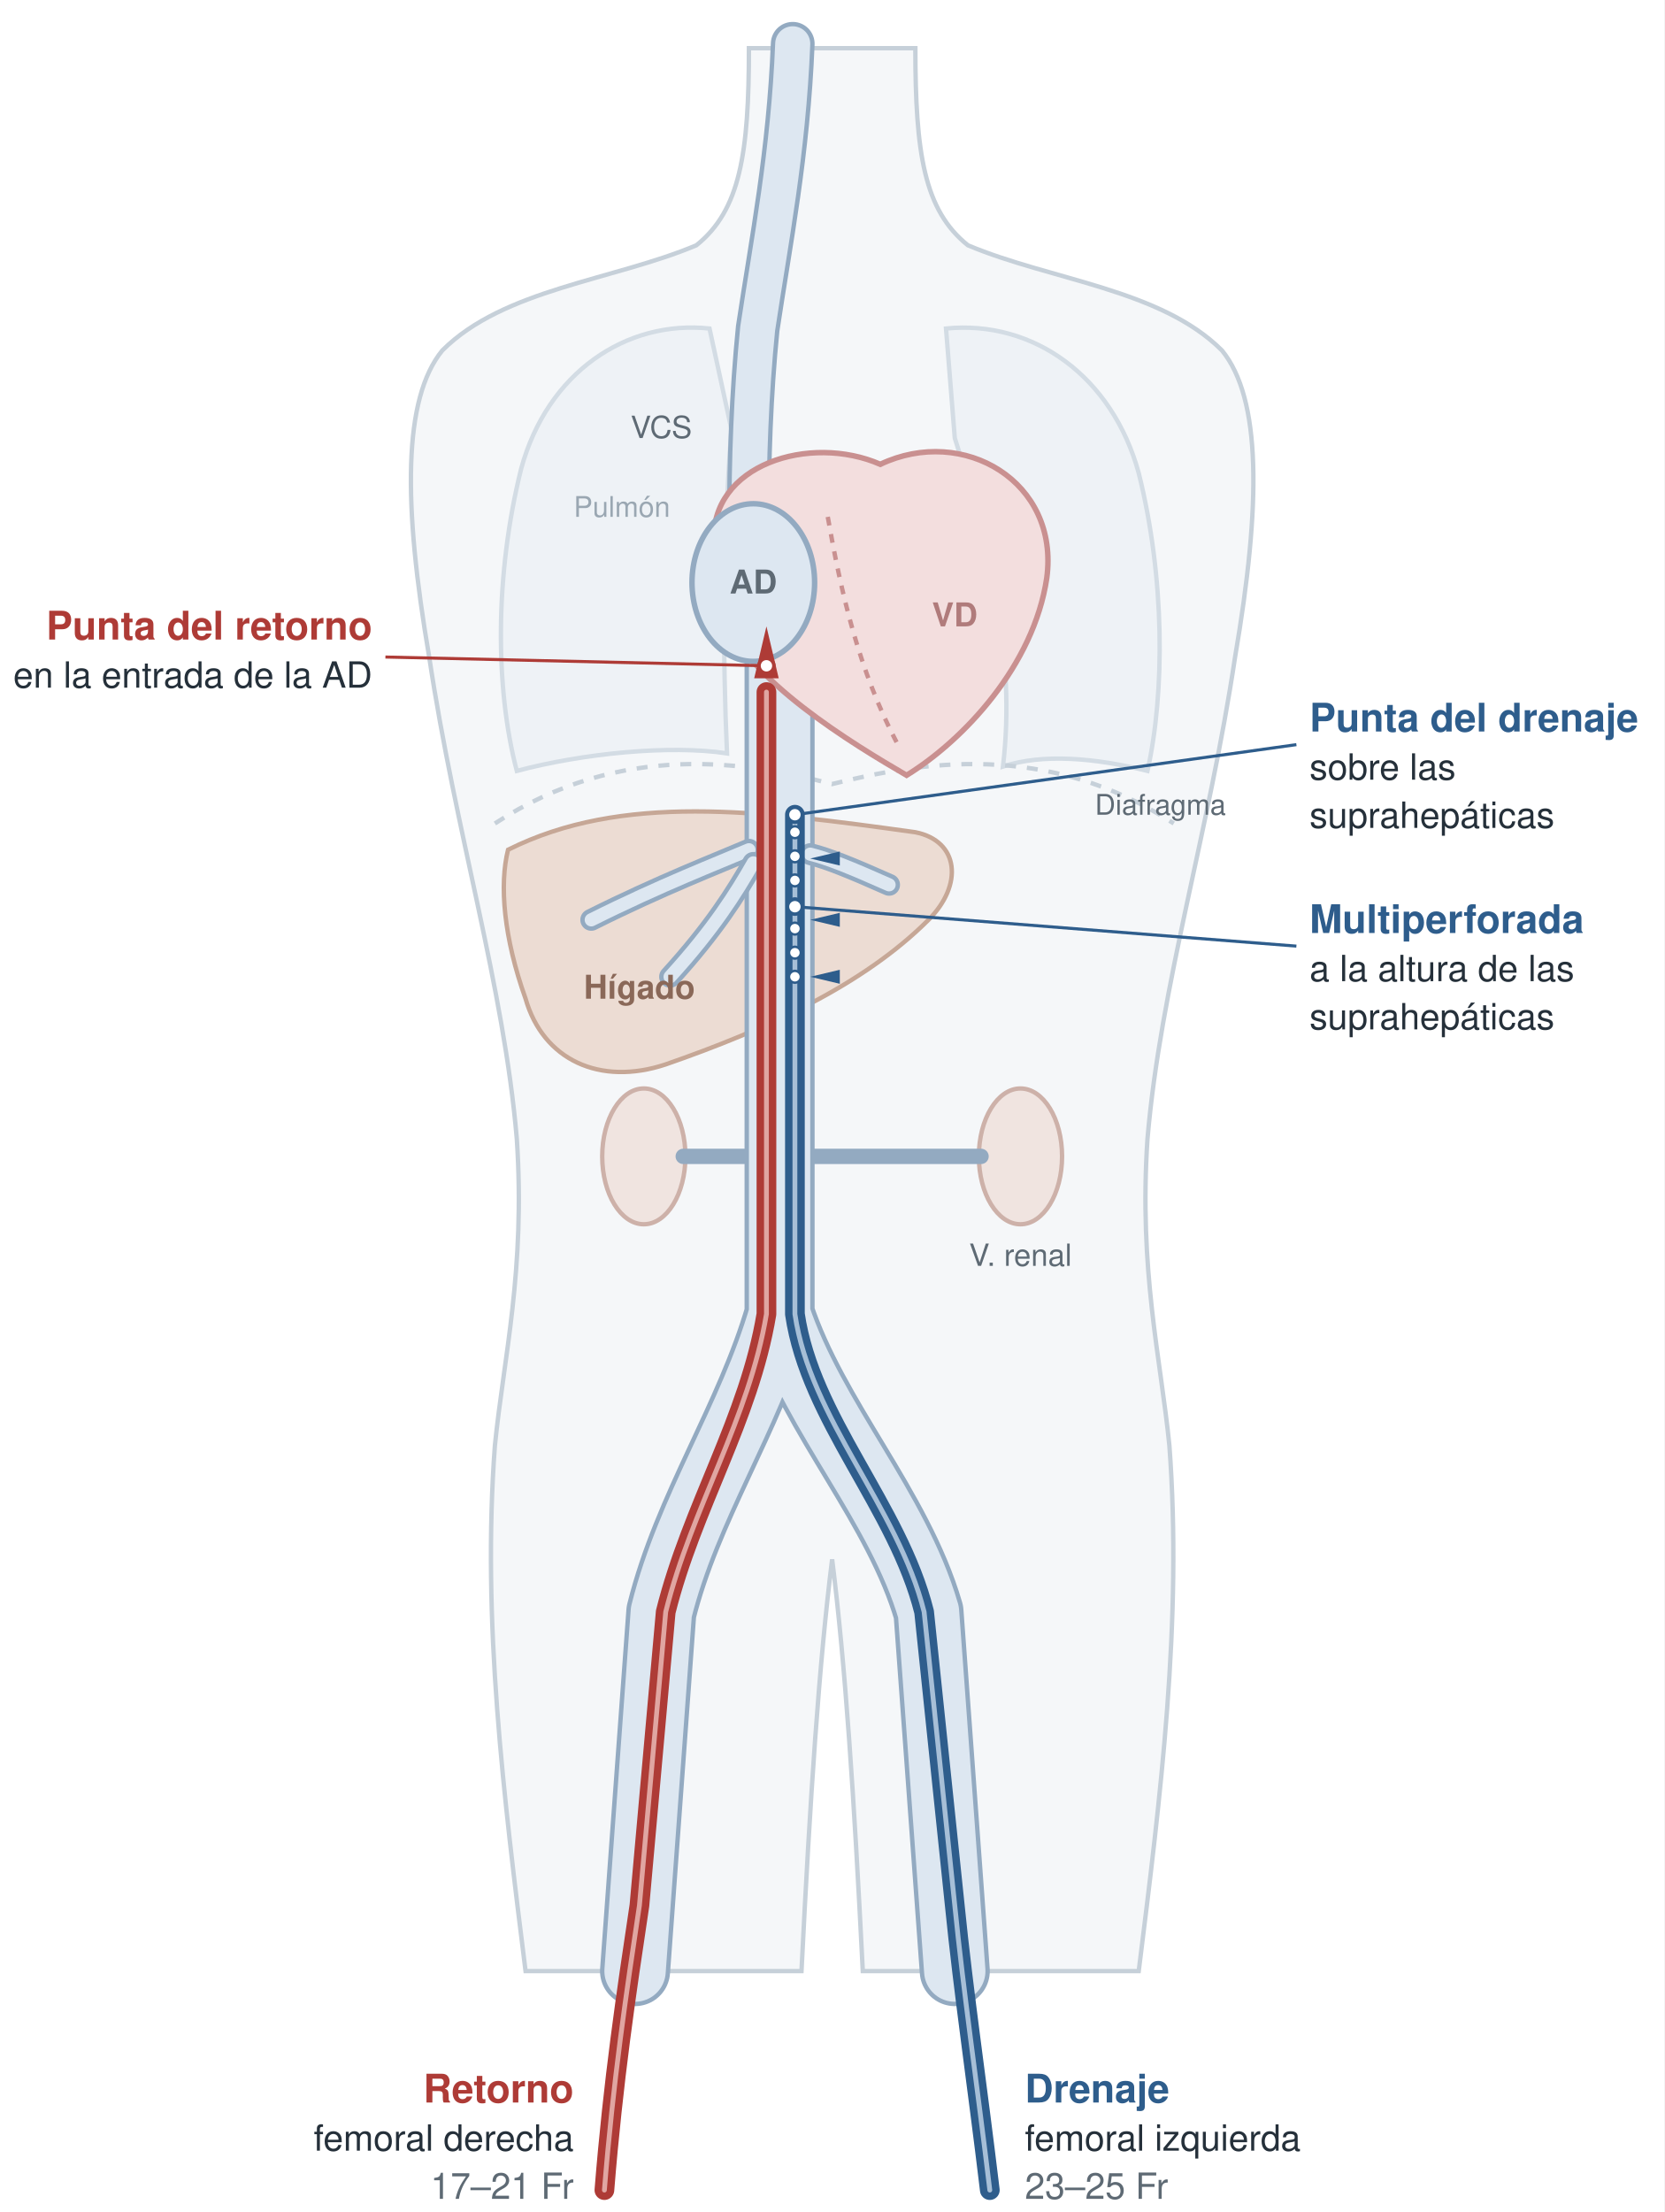
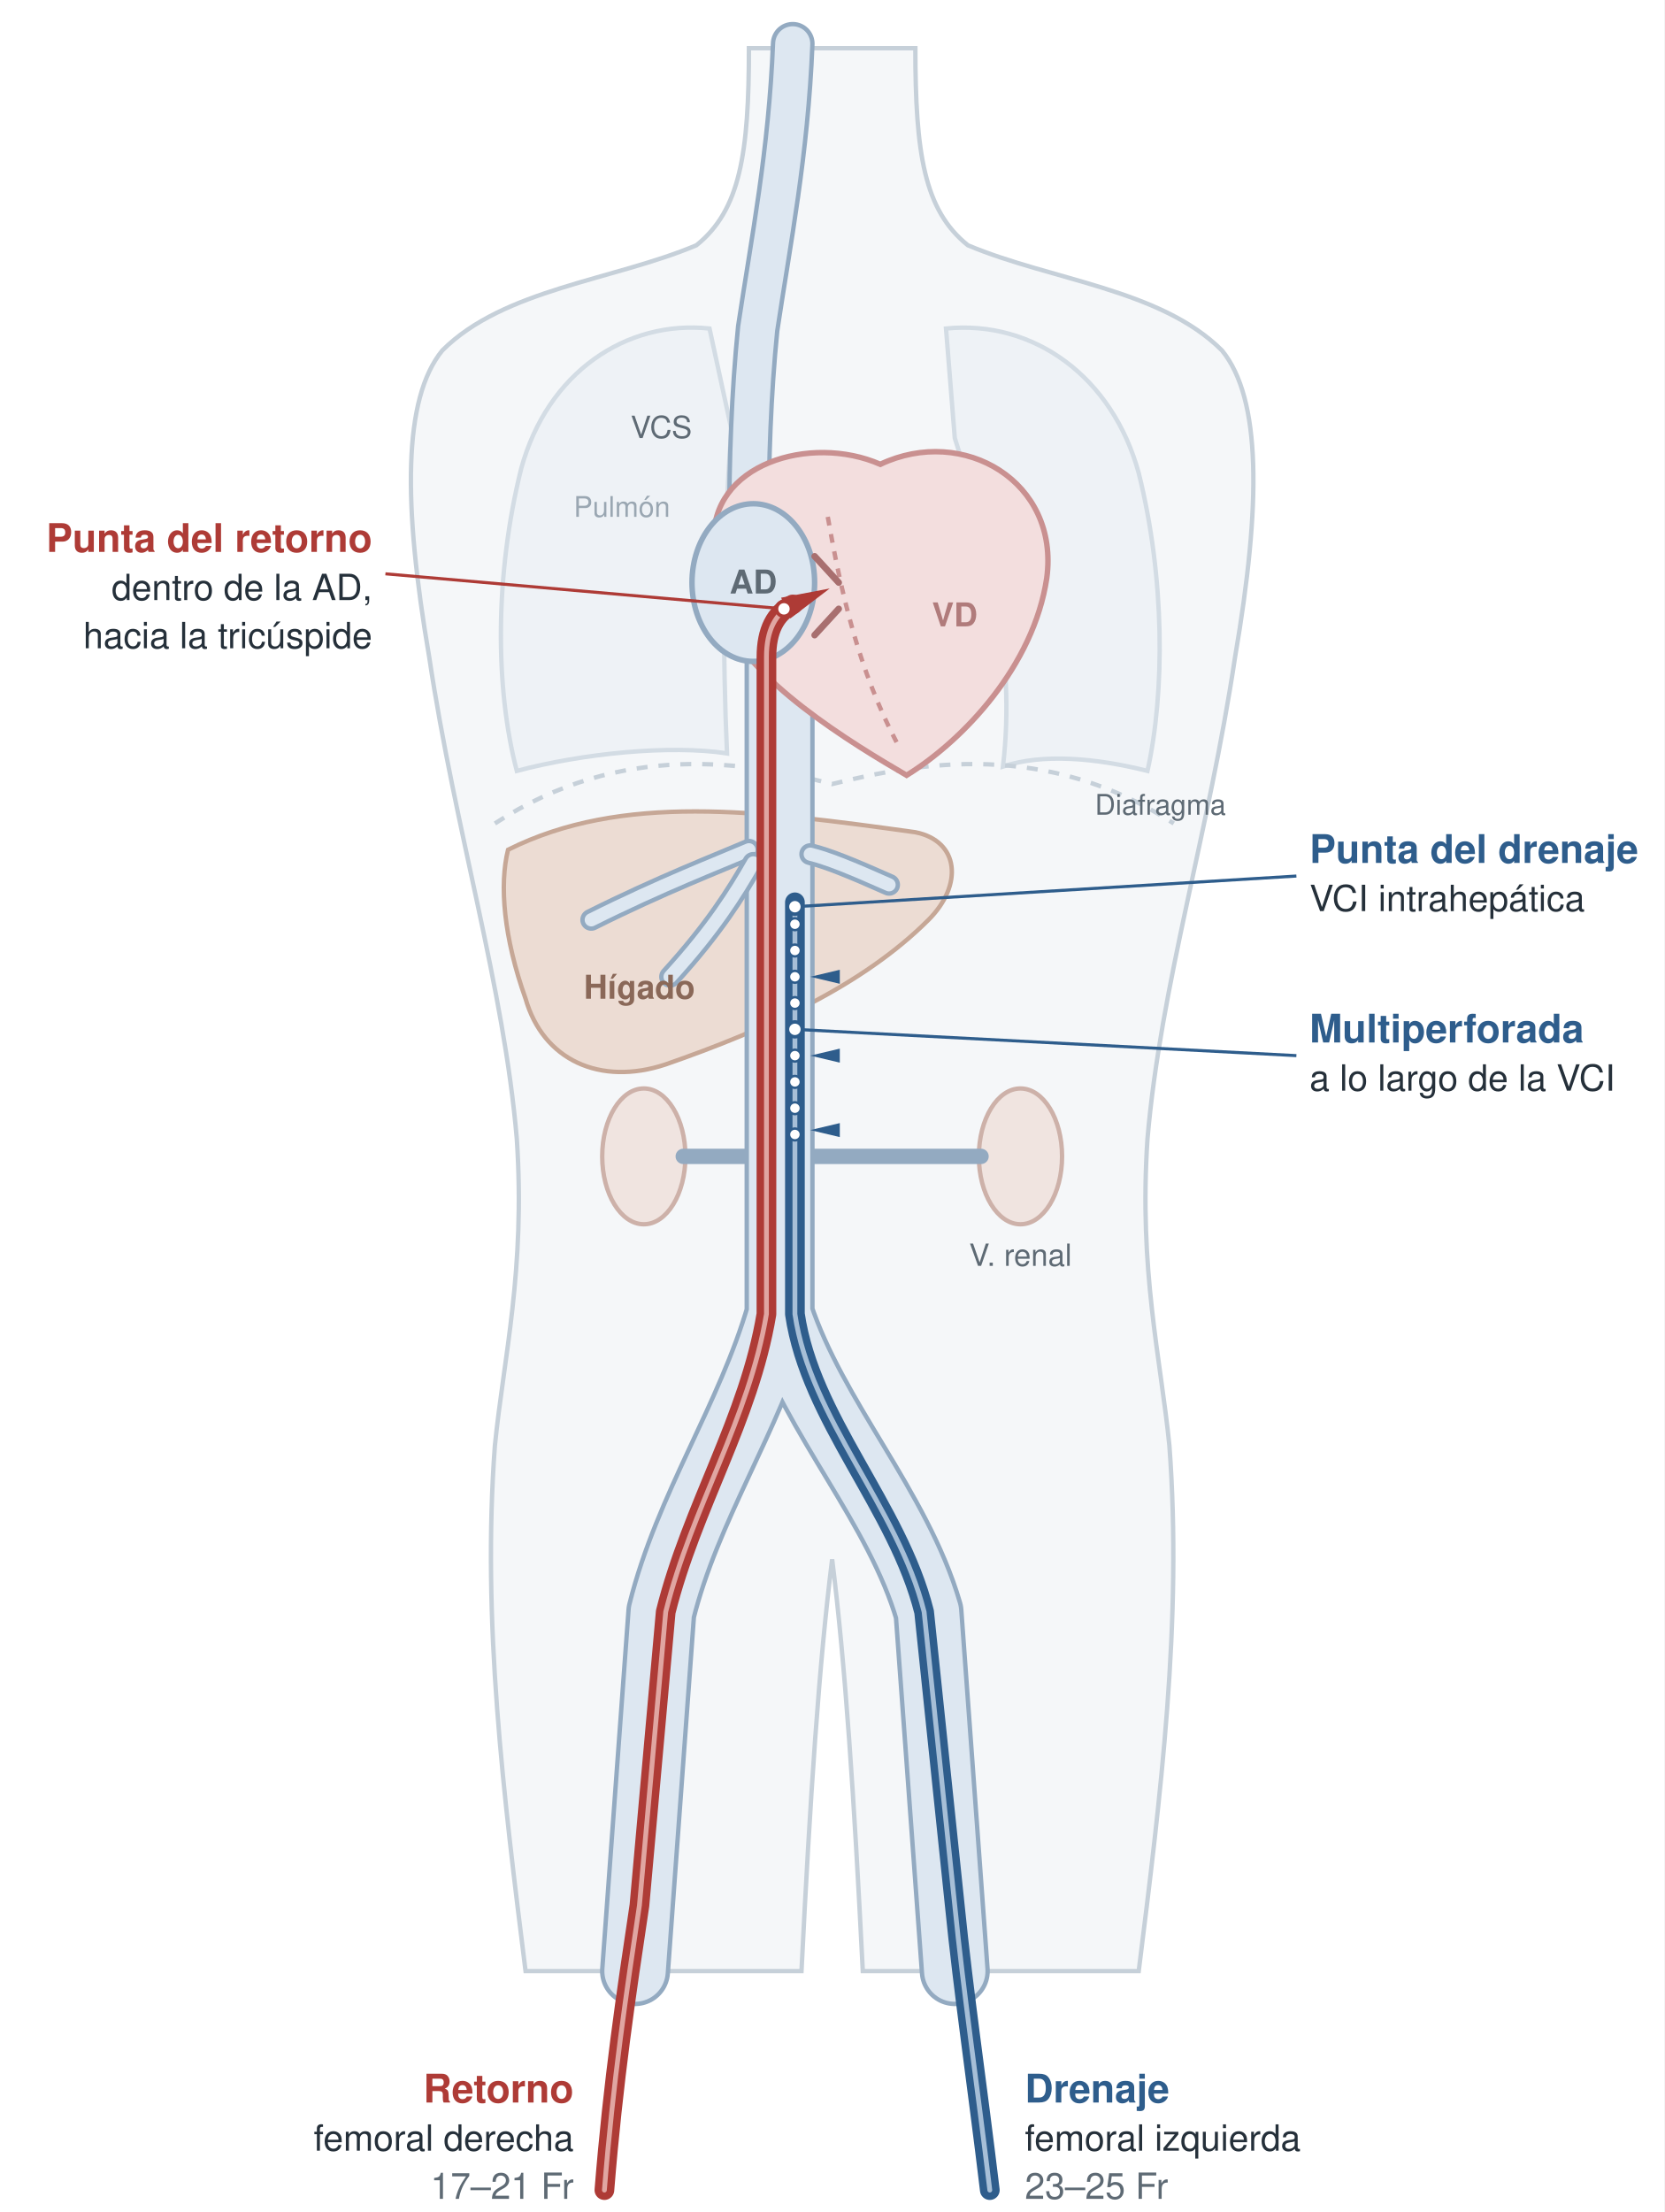
<svg xmlns="http://www.w3.org/2000/svg" viewBox="0 0 760 1010" role="img" aria-label="Canulación VV fémoro-femoral">
  <rect width="760" height="1010" fill="#FFFFFF" />
  <g transform="translate(80 0)">
    <path d="M262 22 C262 70 258 96 238 112 C200 128 150 132 122 160 C104 182 104 230 116 300 C128 380 150 450 156 520 C160 580 150 620 146 660 C140 740 150 820 160 900 L286 900 C290 820 294 760 300 712 C306 760 310 820 314 900 L440 900 C450 820 460 740 454 660 C450 620 440 580 444 520 C450 450 472 380 484 300 C496 230 496 182 478 160 C450 132 400 128 362 112 C342 96 338 70 338 22 Z" fill="#F5F7F9" stroke="#C6D0D9" stroke-width="2" />
    <path d="M244 150 C206 146 170 170 158 214 C146 262 146 314 156 352 C186 344 226 340 252 344 C250 300 250 250 254 196 Z" fill="#EEF2F6" stroke="#D3DCE4" stroke-width="2" />
    <path d="M352 150 C392 146 428 172 440 216 C452 264 452 316 444 352 C420 346 396 344 378 350 C384 300 372 250 356 200 Z" fill="#EEF2F6" stroke="#D3DCE4" stroke-width="2" />
    <path d="M146 376 C204 338 262 348 300 358 C340 348 398 338 456 376" fill="none" stroke="#C6D0D9" stroke-width="2" stroke-dasharray="5 5" />
    <path d="M152 388 C204 362 266 370 338 380 C358 384 360 404 344 420 C314 450 270 470 224 486 C194 496 168 484 160 456 C150 428 148 404 152 388 Z" fill="#ECDCD3" stroke="#C6A796" stroke-width="2" />
    <ellipse cx="214" cy="528" rx="19" ry="31" fill="#F0E4E0" stroke="#CDB1A9" stroke-width="2" />
    <ellipse cx="386" cy="528" rx="19" ry="31" fill="#F0E4E0" stroke="#CDB1A9" stroke-width="2" />
    <path d="M232 528 L262 528 M290 528 L368 528" stroke="#93AAC1" stroke-width="7" stroke-linecap="round" />
    <path d="M282 20 C280 70 272 110 266 150 C263 180 262 210 262 240" fill="none" stroke="#93AAC1" stroke-width="20" stroke-linecap="round" />
    <path d="M282 20 C280 70 272 110 266 150 C263 180 262 210 262 240" fill="none" stroke="#DDE7F1" stroke-width="16" stroke-linecap="round" />
    <path d="M276 300 L276 600 M276 600 C262 648 234 688 222 736 L210 900 M276 600 C292 648 330 688 344 736 L356 900" fill="none" stroke="#93AAC1" stroke-width="32" stroke-linecap="round" stroke-linejoin="round" />
    <path d="M276 300 L276 600 M276 600 C262 648 234 688 222 736 L210 900 M276 600 C292 648 330 688 344 736 L356 900" fill="none" stroke="#DDE7F1" stroke-width="28" stroke-linecap="round" stroke-linejoin="round" />
    <path d="M190 420 C222 404 248 394 262 388" fill="none" stroke="#93AAC1" stroke-width="10" stroke-linecap="round" />
    <path d="M190 420 C222 404 248 394 262 388" fill="none" stroke="#DDE7F1" stroke-width="6" stroke-linecap="round" />
    <path d="M226 446 C246 424 256 408 264 394" fill="none" stroke="#93AAC1" stroke-width="10" stroke-linecap="round" />
    <path d="M226 446 C246 424 256 408 264 394" fill="none" stroke="#DDE7F1" stroke-width="6" stroke-linecap="round" />
    <path d="M326 404 C308 396 298 392 290 390" fill="none" stroke="#93AAC1" stroke-width="10" stroke-linecap="round" />
    <path d="M326 404 C308 396 298 392 290 390" fill="none" stroke="#DDE7F1" stroke-width="6" stroke-linecap="round" />
    <path d="M246 248 C244 212 290 198 322 212 C360 194 404 220 398 264 C392 304 360 338 334 354 C310 340 260 310 250 280 Z" fill="#F3DEDE" stroke="#C99090" stroke-width="2.5" />
    <path d="M298 236 C304 270 312 306 330 340" fill="none" stroke="#C99090" stroke-width="2" stroke-dasharray="4 4" />
    <ellipse cx="264" cy="266" rx="28" ry="36" fill="#DDE7F1" stroke="#93AAC1" stroke-width="2.5" />
+     <path d="M292 254 L303 266 M292 290 L303 278" stroke="#A86F6F" stroke-width="3" stroke-linecap="round" />
  </g>
  <g transform="translate(80 0)">
-     <path d="M372 1000 C366 950 360 910 356 870 L342 736 C330 688 290 648 283 600 L283 372" fill="none" stroke="#2E5D8C" stroke-width="9" stroke-linecap="round" stroke-linejoin="round" />
-     <path d="M372 1000 C366 950 360 910 356 870 L342 736 C330 688 290 648 283 600 L283 372" fill="none" stroke="#BCD0E4" stroke-width="2.2" stroke-linecap="round" stroke-linejoin="round" opacity=".85" />
-     <circle cx="283" cy="380" r="2.7" fill="#FFFFFF" stroke="#2E5D8C" stroke-width="1.1" />
-     <circle cx="283" cy="391" r="2.7" fill="#FFFFFF" stroke="#2E5D8C" stroke-width="1.1" />
-     <circle cx="283" cy="402" r="2.7" fill="#FFFFFF" stroke="#2E5D8C" stroke-width="1.1" />
-     <circle cx="283" cy="413" r="2.7" fill="#FFFFFF" stroke="#2E5D8C" stroke-width="1.1" />
-     <circle cx="283" cy="424" r="2.7" fill="#FFFFFF" stroke="#2E5D8C" stroke-width="1.1" />
-     <circle cx="283" cy="435" r="2.7" fill="#FFFFFF" stroke="#2E5D8C" stroke-width="1.1" />
+     <path d="M372 1000 C366 950 360 910 356 870 L342 736 C330 688 290 648 283 600 L283 412" fill="none" stroke="#2E5D8C" stroke-width="9" stroke-linecap="round" stroke-linejoin="round" />
+     <path d="M372 1000 C366 950 360 910 356 870 L342 736 C330 688 290 648 283 600 L283 412" fill="none" stroke="#BCD0E4" stroke-width="2.2" stroke-linecap="round" stroke-linejoin="round" opacity=".85" />
+     <circle cx="283" cy="422" r="2.7" fill="#FFFFFF" stroke="#2E5D8C" stroke-width="1.1" />
+     <circle cx="283" cy="434" r="2.7" fill="#FFFFFF" stroke="#2E5D8C" stroke-width="1.1" />
    <circle cx="283" cy="446" r="2.7" fill="#FFFFFF" stroke="#2E5D8C" stroke-width="1.1" />
+     <circle cx="283" cy="458" r="2.7" fill="#FFFFFF" stroke="#2E5D8C" stroke-width="1.1" />
+     <circle cx="283" cy="470" r="2.7" fill="#FFFFFF" stroke="#2E5D8C" stroke-width="1.1" />
+     <circle cx="283" cy="482" r="2.7" fill="#FFFFFF" stroke="#2E5D8C" stroke-width="1.1" />
+     <circle cx="283" cy="494" r="2.7" fill="#FFFFFF" stroke="#2E5D8C" stroke-width="1.1" />
+     <circle cx="283" cy="506" r="2.7" fill="#FFFFFF" stroke="#2E5D8C" stroke-width="1.1" />
+     <circle cx="283" cy="518" r="2.7" fill="#FFFFFF" stroke="#2E5D8C" stroke-width="1.1" />
  </g>
  <g transform="translate(80 0)">
-     <path d="M196 1000 C200 950 206 910 212 870 L224 736 C236 688 262 648 270 600 L270 316" fill="none" stroke="#AE3B36" stroke-width="9" stroke-linecap="round" stroke-linejoin="round" />
-     <path d="M196 1000 C200 950 206 910 212 870 L224 736 C236 688 262 648 270 600 L270 316" fill="none" stroke="#E9B9B5" stroke-width="2.2" stroke-linecap="round" stroke-linejoin="round" opacity=".85" />
+     <path d="M196 1000 C200 950 206 910 212 870 L224 736 C236 688 262 648 270 600 L270 300 C270 288 274 280 282 276" fill="none" stroke="#AE3B36" stroke-width="9" stroke-linecap="round" stroke-linejoin="round" />
+     <path d="M196 1000 C200 950 206 910 212 870 L224 736 C236 688 262 648 270 600 L270 300 C270 288 274 280 282 276" fill="none" stroke="#E9B9B5" stroke-width="2.2" stroke-linecap="round" stroke-linejoin="round" opacity=".85" />
  </g>
-   <polygon points="350.0,286.0 355.6,309.7 344.4,309.7" fill="#AE3B36" />
-   <polygon points="370.0,392.0 383.5,388.8 383.5,395.2" fill="#2E5D8C" />
-   <polygon points="370.0,420.0 383.5,416.8 383.5,423.2" fill="#2E5D8C" />
+   <polygon points="378.9,268.7 360.9,282.4 356.7,272.9" fill="#AE3B36" />
  <polygon points="370.0,446.0 383.5,442.8 383.5,449.2" fill="#2E5D8C" />
+   <polygon points="370.0,482.0 383.5,478.8 383.5,485.2" fill="#2E5D8C" />
+   <polygon points="370.0,516.0 383.5,512.8 383.5,519.2" fill="#2E5D8C" />
  <text x="344" y="271" font-family="IBM Plex Sans, Helvetica, Arial, sans-serif" font-size="15" font-weight="700" fill="#5E6A74" text-anchor="middle">AD</text>
  <text x="436" y="286" font-family="IBM Plex Sans, Helvetica, Arial, sans-serif" font-size="15" font-weight="700" fill="#B07B7B" text-anchor="middle">VD</text>
  <text x="316" y="200" font-family="IBM Plex Sans, Helvetica, Arial, sans-serif" font-size="14" font-weight="500" fill="#5E6A74" text-anchor="end">VCS</text>
  <text x="292" y="456" font-family="IBM Plex Sans, Helvetica, Arial, sans-serif" font-size="15" font-weight="600" fill="#8A6858" text-anchor="middle">Hígado</text>
  <text x="466" y="578" font-family="IBM Plex Sans, Helvetica, Arial, sans-serif" font-size="14" font-weight="500" fill="#5E6A74" text-anchor="middle">V. renal</text>
  <text x="500" y="372" font-family="IBM Plex Sans, Helvetica, Arial, sans-serif" font-size="13" font-weight="500" fill="#5E6A74" text-anchor="start">Diafragma</text>
  <text x="284" y="236" font-family="IBM Plex Sans, Helvetica, Arial, sans-serif" font-size="13" font-weight="500" fill="#9AA7B2" text-anchor="middle">Pulmón</text>
-   <path d="M350 304 L176 300" stroke="#AE3B36" stroke-width="1.4" />
-   <circle cx="350" cy="304" r="3.4" fill="#FFFFFF" stroke="#AE3B36" stroke-width="1.6" />
-   <text x="170" y="292" font-family="IBM Plex Sans, Helvetica, Arial, sans-serif" font-size="18" font-weight="700" fill="#AE3B36" text-anchor="end">Punta del retorno</text>
-   <text x="170" y="314" font-family="IBM Plex Sans, Helvetica, Arial, sans-serif" font-size="16.5" font-weight="500" fill="#25303A" text-anchor="end">en la entrada de la AD</text>
-   <path d="M363 372 L592 340" stroke="#2E5D8C" stroke-width="1.4" />
-   <circle cx="363" cy="372" r="3.4" fill="#FFFFFF" stroke="#2E5D8C" stroke-width="1.6" />
-   <text x="598" y="334" font-family="IBM Plex Sans, Helvetica, Arial, sans-serif" font-size="18" font-weight="700" fill="#2E5D8C" text-anchor="start">Punta del drenaje</text>
-   <text x="598" y="356" font-family="IBM Plex Sans, Helvetica, Arial, sans-serif" font-size="16.5" font-weight="500" fill="#25303A" text-anchor="start">sobre las</text>
-   <text x="598" y="378" font-family="IBM Plex Sans, Helvetica, Arial, sans-serif" font-size="16.5" font-weight="500" fill="#25303A" text-anchor="start">suprahepáticas</text>
-   <path d="M363 414 L592 432" stroke="#2E5D8C" stroke-width="1.4" />
+   <path d="M358 278 L176 262" stroke="#AE3B36" stroke-width="1.4" />
+   <circle cx="358" cy="278" r="3.4" fill="#FFFFFF" stroke="#AE3B36" stroke-width="1.6" />
+   <text x="170" y="252" font-family="IBM Plex Sans, Helvetica, Arial, sans-serif" font-size="18" font-weight="700" fill="#AE3B36" text-anchor="end">Punta del retorno</text>
+   <text x="170" y="274" font-family="IBM Plex Sans, Helvetica, Arial, sans-serif" font-size="16.5" font-weight="500" fill="#25303A" text-anchor="end">dentro de la AD,</text>
+   <text x="170" y="296" font-family="IBM Plex Sans, Helvetica, Arial, sans-serif" font-size="16.5" font-weight="500" fill="#25303A" text-anchor="end">hacia la tricúspide</text>
+   <path d="M363 414 L592 400" stroke="#2E5D8C" stroke-width="1.4" />
  <circle cx="363" cy="414" r="3.4" fill="#FFFFFF" stroke="#2E5D8C" stroke-width="1.6" />
-   <text x="598" y="426" font-family="IBM Plex Sans, Helvetica, Arial, sans-serif" font-size="18" font-weight="700" fill="#2E5D8C" text-anchor="start">Multiperforada</text>
-   <text x="598" y="448" font-family="IBM Plex Sans, Helvetica, Arial, sans-serif" font-size="16.5" font-weight="500" fill="#25303A" text-anchor="start">a la altura de las</text>
-   <text x="598" y="470" font-family="IBM Plex Sans, Helvetica, Arial, sans-serif" font-size="16.5" font-weight="500" fill="#25303A" text-anchor="start">suprahepáticas</text>
+   <text x="598" y="394" font-family="IBM Plex Sans, Helvetica, Arial, sans-serif" font-size="18" font-weight="700" fill="#2E5D8C" text-anchor="start">Punta del drenaje</text>
+   <text x="598" y="416" font-family="IBM Plex Sans, Helvetica, Arial, sans-serif" font-size="16.5" font-weight="500" fill="#25303A" text-anchor="start">VCI intrahepática</text>
+   <path d="M363 470 L592 482" stroke="#2E5D8C" stroke-width="1.4" />
+   <circle cx="363" cy="470" r="3.4" fill="#FFFFFF" stroke="#2E5D8C" stroke-width="1.6" />
+   <text x="598" y="476" font-family="IBM Plex Sans, Helvetica, Arial, sans-serif" font-size="18" font-weight="700" fill="#2E5D8C" text-anchor="start">Multiperforada</text>
+   <text x="598" y="498" font-family="IBM Plex Sans, Helvetica, Arial, sans-serif" font-size="16.5" font-weight="500" fill="#25303A" text-anchor="start">a lo largo de la VCI</text>
  <text x="262" y="960" font-family="IBM Plex Sans, Helvetica, Arial, sans-serif" font-size="18" font-weight="700" fill="#AE3B36" text-anchor="end">Retorno</text>
  <text x="262" y="982" font-family="IBM Plex Sans, Helvetica, Arial, sans-serif" font-size="16.5" font-weight="500" fill="#25303A" text-anchor="end">femoral derecha</text>
  <text x="262" y="1004" font-family="IBM Plex Sans, Helvetica, Arial, sans-serif" font-size="16.5" font-weight="500" fill="#5E6A74" text-anchor="end">17–21 Fr</text>
  <text x="468" y="960" font-family="IBM Plex Sans, Helvetica, Arial, sans-serif" font-size="18" font-weight="700" fill="#2E5D8C" text-anchor="start">Drenaje</text>
  <text x="468" y="982" font-family="IBM Plex Sans, Helvetica, Arial, sans-serif" font-size="16.5" font-weight="500" fill="#25303A" text-anchor="start">femoral izquierda</text>
  <text x="468" y="1004" font-family="IBM Plex Sans, Helvetica, Arial, sans-serif" font-size="16.5" font-weight="500" fill="#5E6A74" text-anchor="start">23–25 Fr</text>
</svg>
